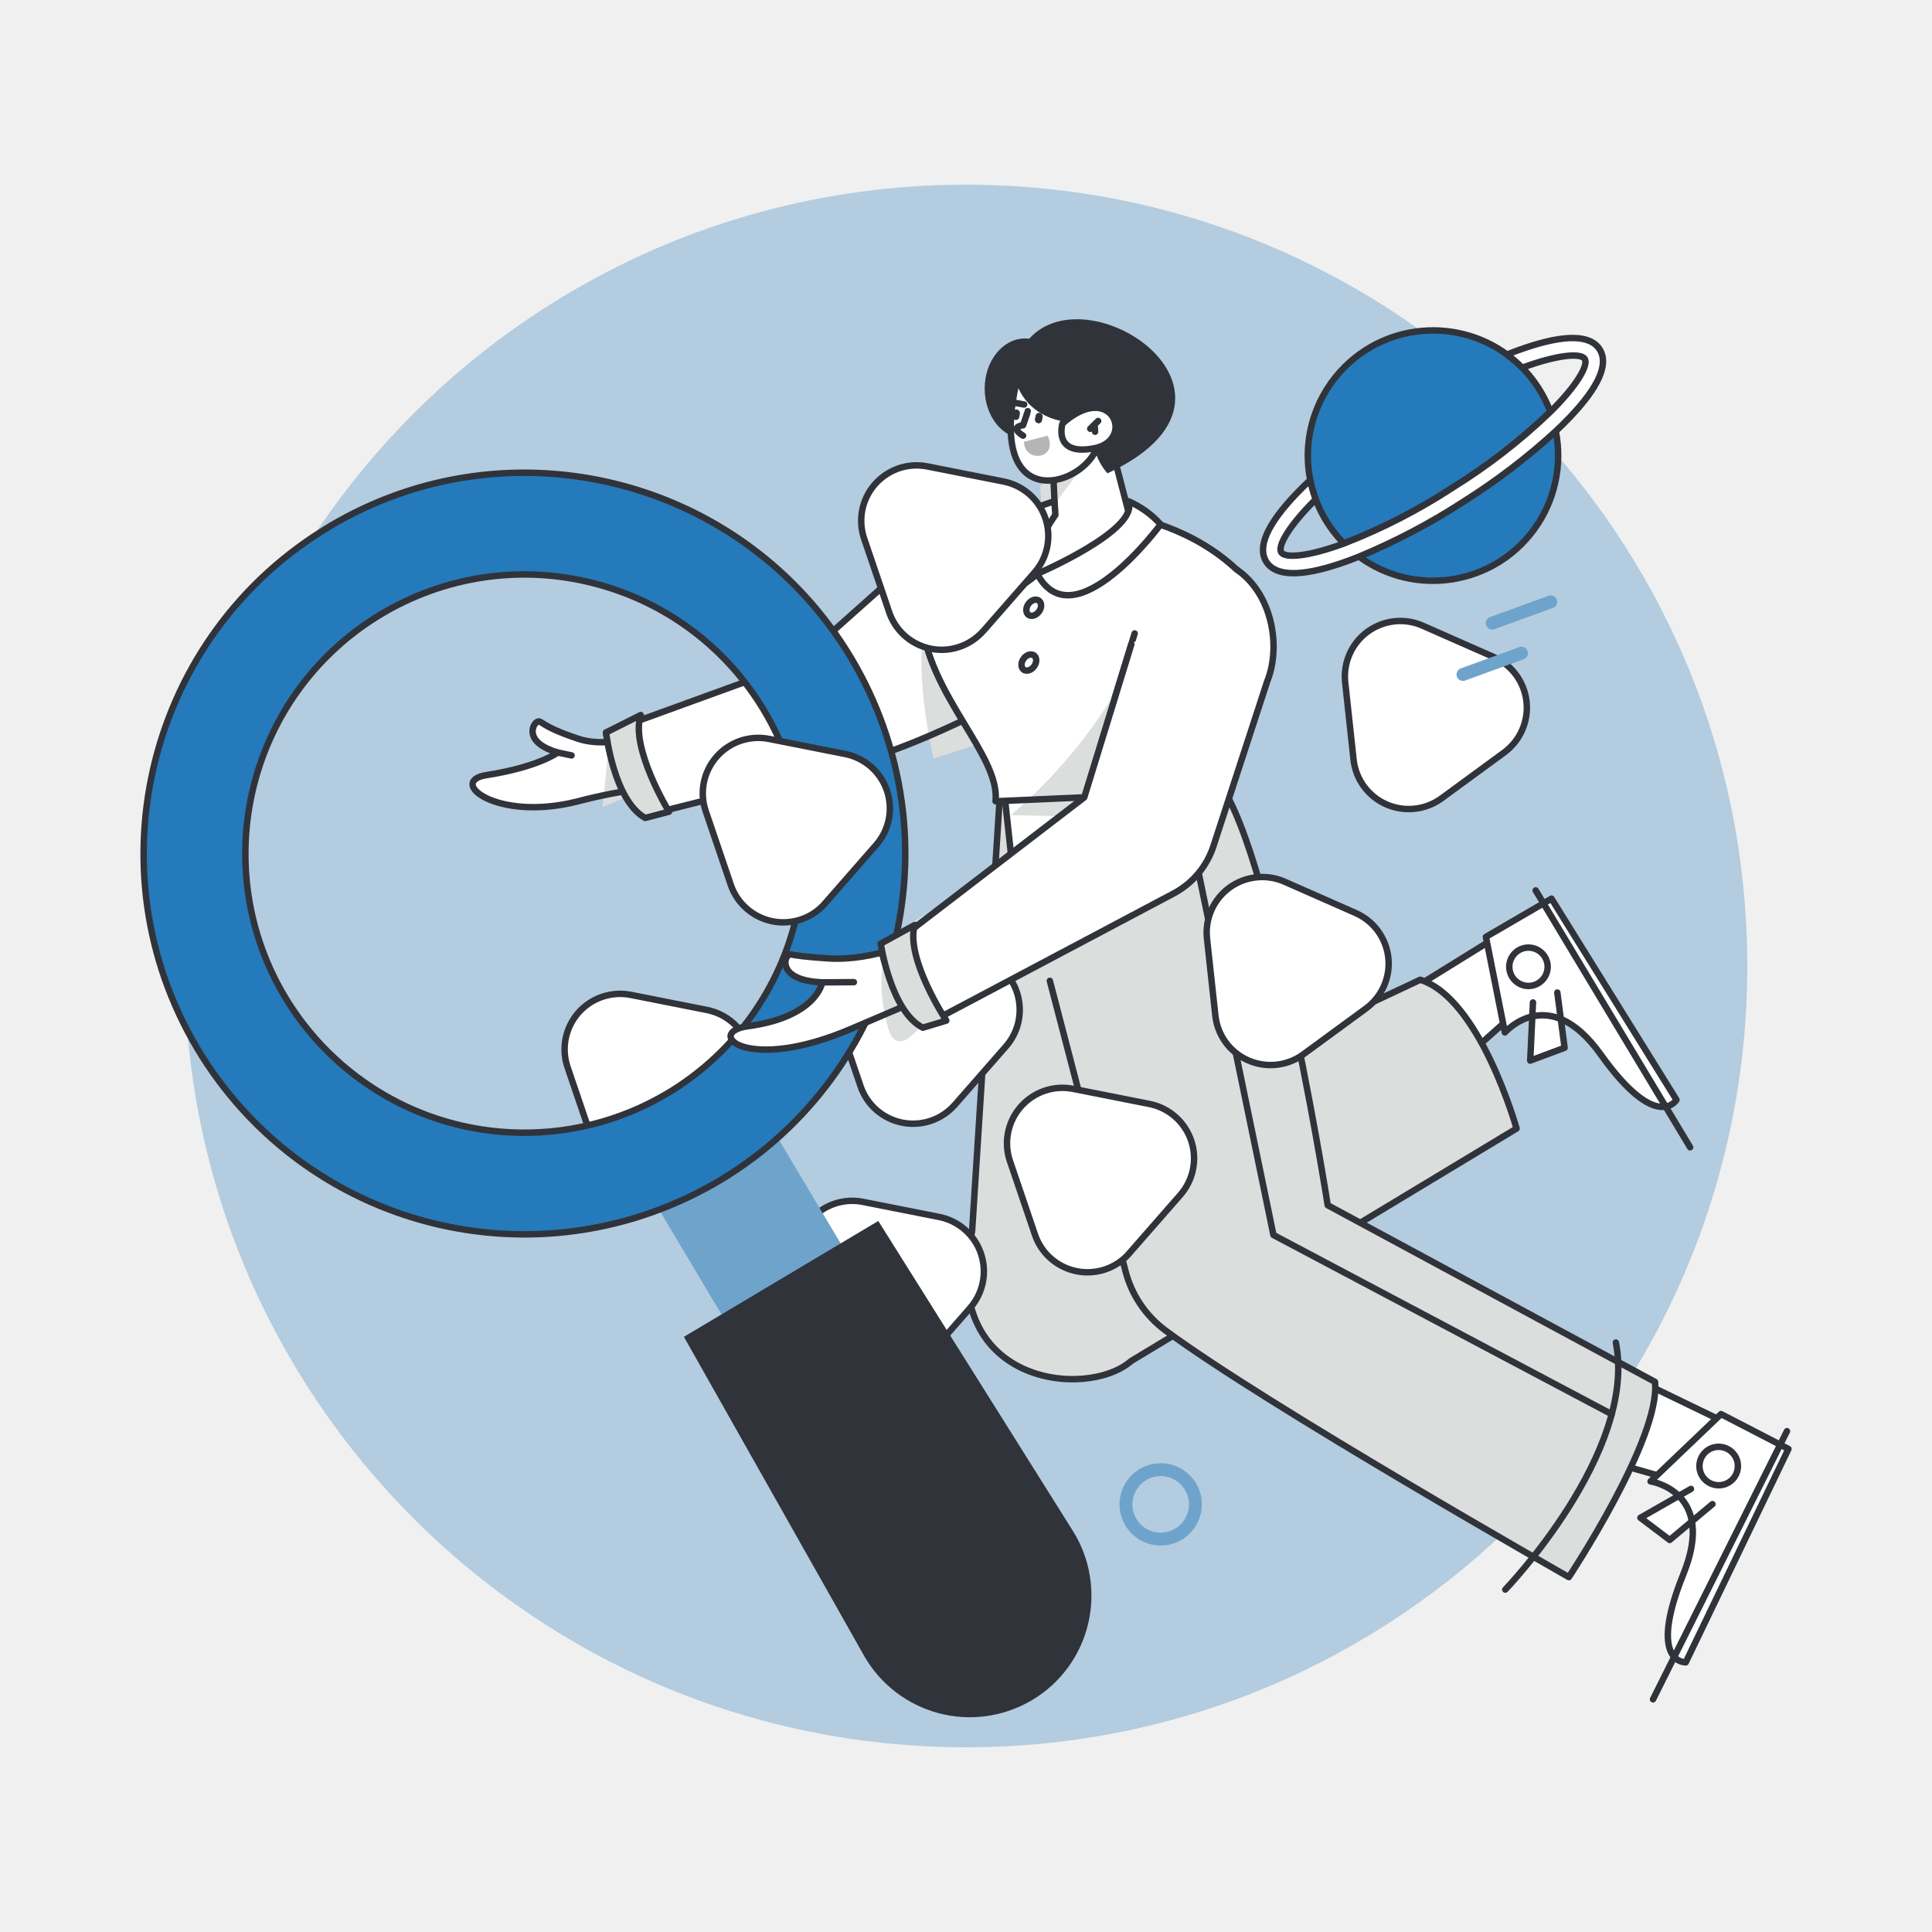
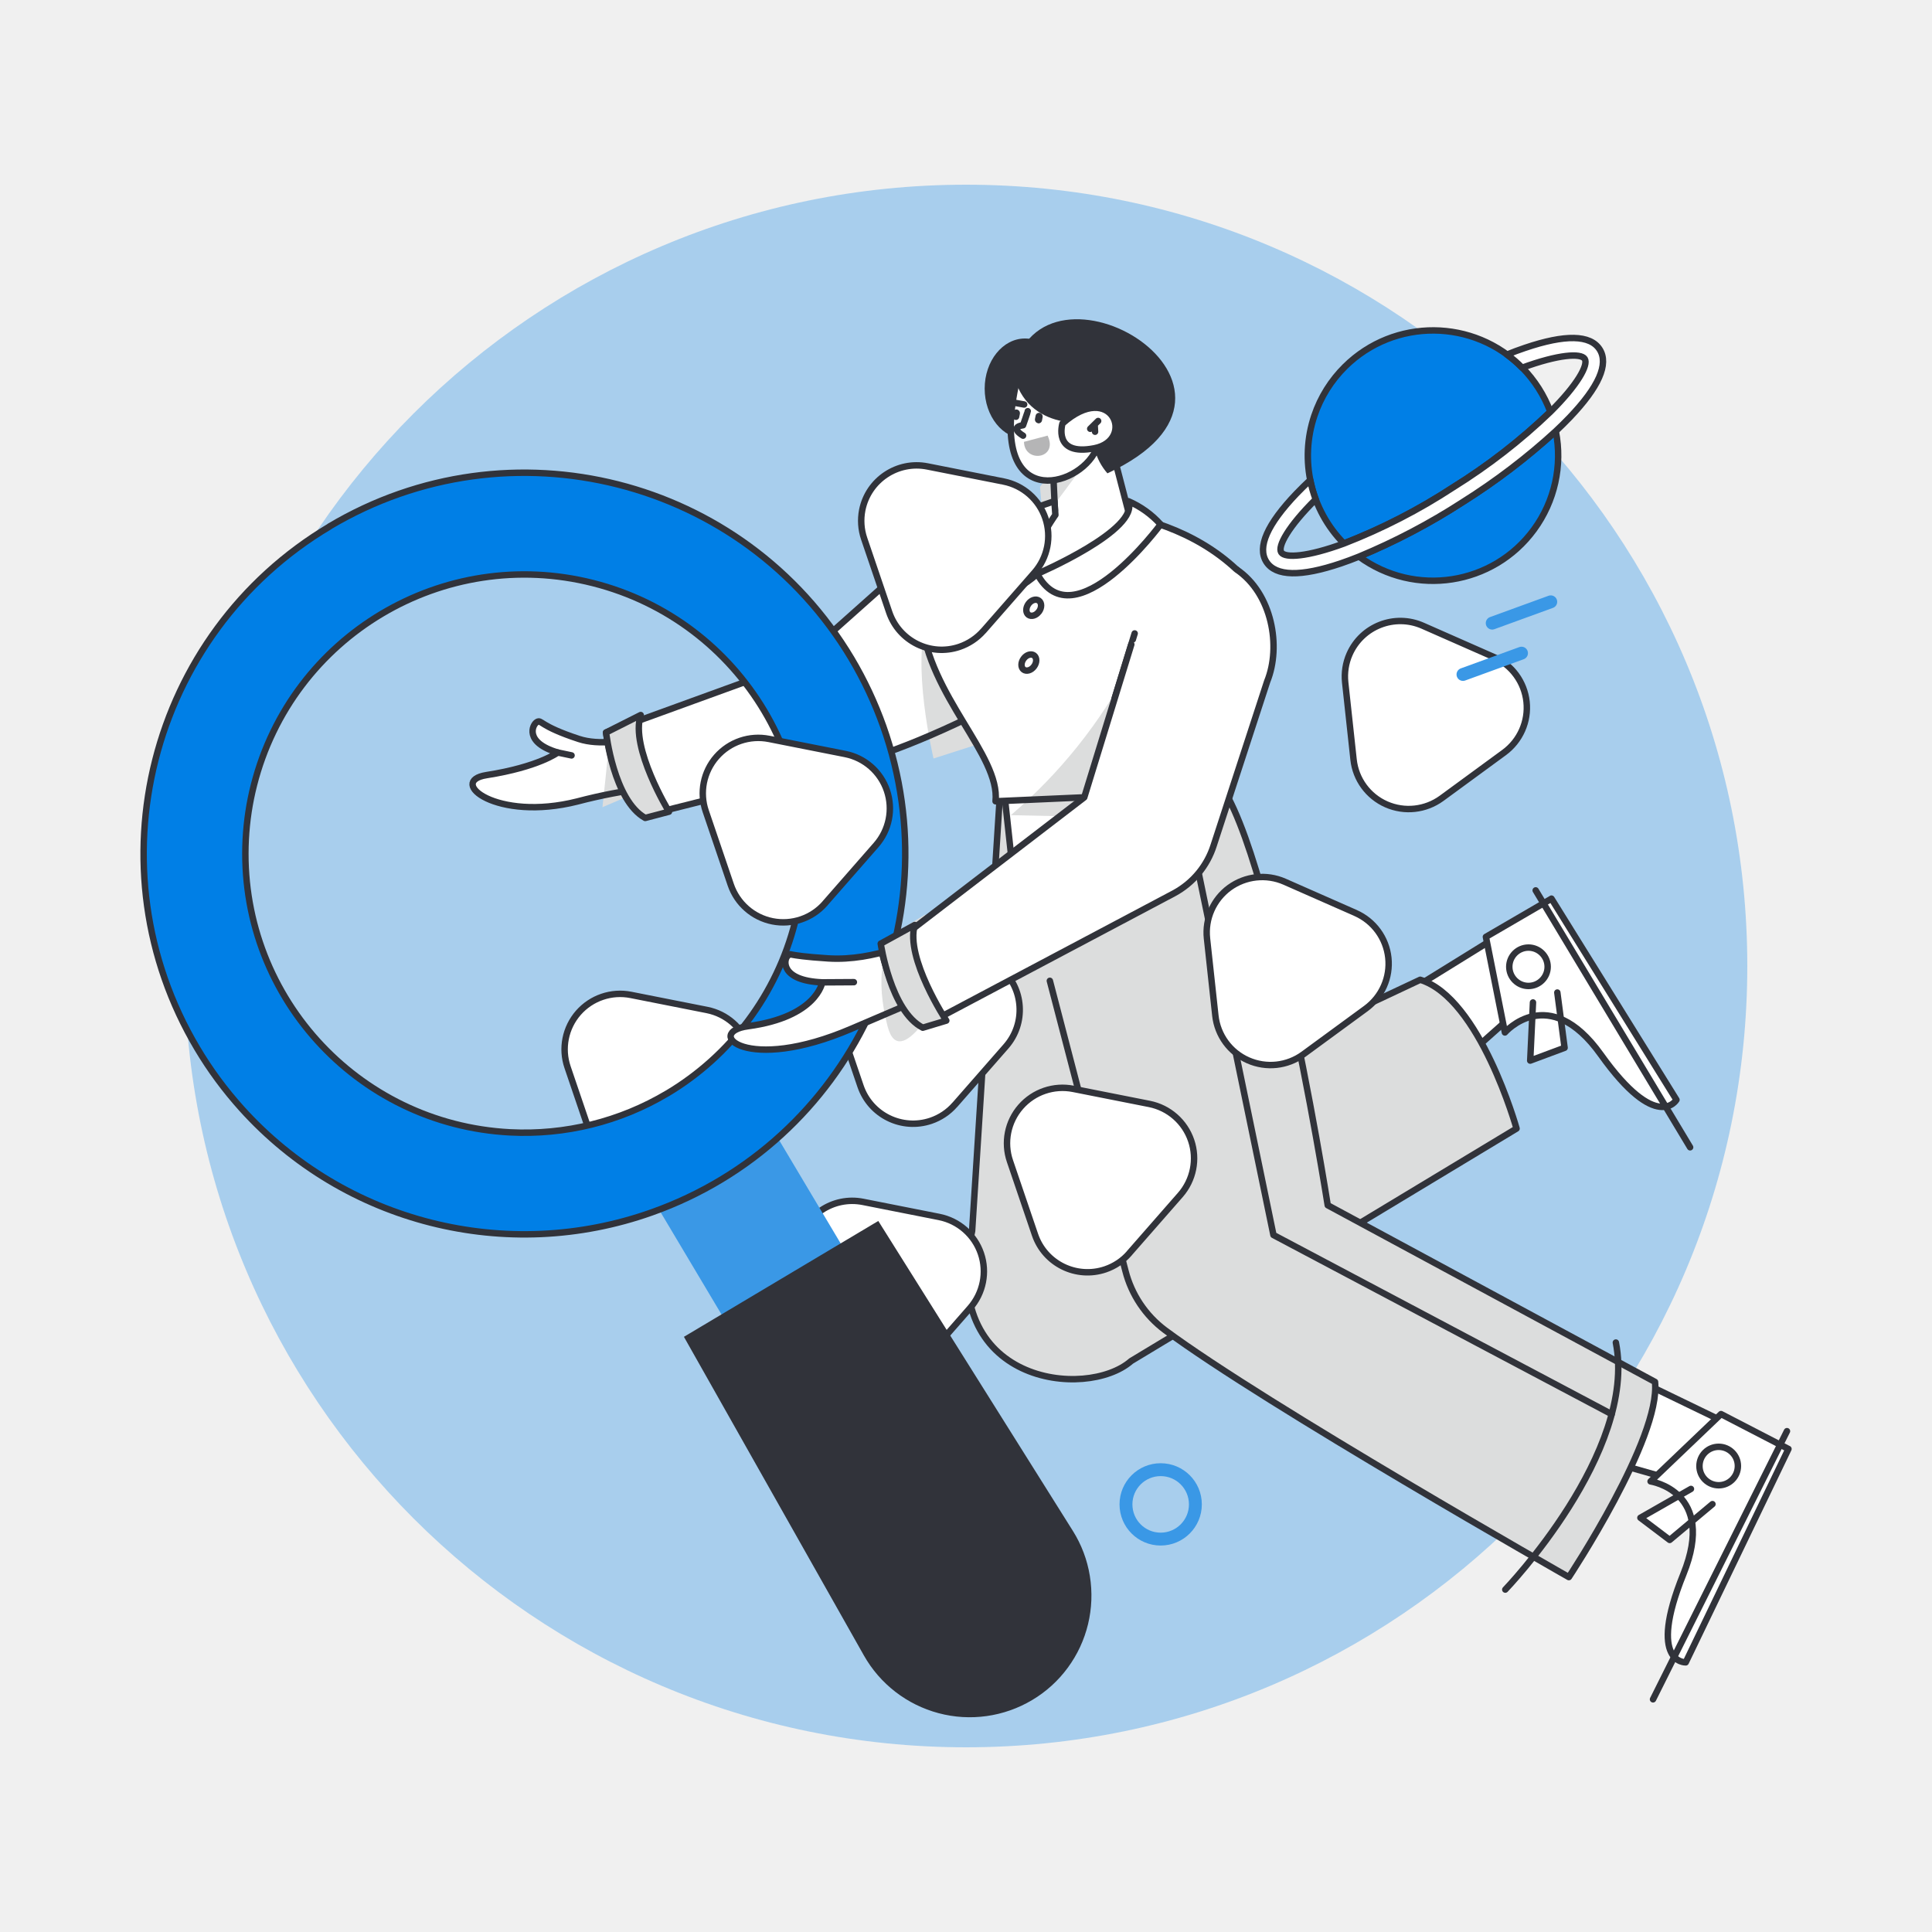
<svg xmlns="http://www.w3.org/2000/svg" id="a" viewBox="0 0 300 300">
  <defs>
-     <style>.b,.c,.d{stroke:#31333a;}.b,.c,.d,.e{stroke-linecap:round;stroke-linejoin:round;}.b,.f{fill:#dcdddd;}.c,.g{fill:#fff;}.d,.e{fill:none;}.h{isolation:isolate;opacity:.3;}.h,.i,.j,.k,.f,.l,.g{stroke-width:0px;}.h,.k{fill:#247aba;}.e{stroke:#6ea4cc;stroke-width:2px;}.i{fill:#31333a;}.j{fill:#6ea4cc;}.l{fill:#b5b5b6;}</style>
+     <style>.b,.c,.d{stroke:#31333a;}.b,.c,.d,.e{stroke-linecap:round;stroke-linejoin:round;}.b,.f{fill:#dcdddd;}.c,.g{fill:#fff;}.d,.e{fill:none;}.h{isolation:isolate;opacity:.3;}.h,.i,.j,.k,.f,.l,.g{stroke-width:0px;}.h,.k{fill:#007fe6;}.e{stroke:#3a98e6;stroke-width:2px;}.i{fill:#31333a;}.j{fill:#3a98e6;}.l{fill:#b5b5b6;}</style>
  </defs>
  <path class="h" d="m150,271.32c67,0,121.32-54.32,121.32-121.32S217,28.68,150,28.68,28.68,83,28.68,150s54.32,121.32,121.32,121.32Z" />
  <path class="k" d="m240.74,63.95c-.96-2.57-2.45-4.91-4.37-6.86-7.54-7.64-19.86-7.72-27.5-.18-2.17,2.14-3.81,4.76-4.78,7.65-2.33,6.94-.56,14.61,4.58,19.82,5.95-2.31,11.64-5.24,16.98-8.73,5.42-3.36,10.48-7.29,15.08-11.71Z" />
  <path class="d" d="m240.74,63.95c-.96-2.57-2.45-4.91-4.37-6.86-7.54-7.64-19.86-7.72-27.5-.18-2.17,2.14-3.81,4.76-4.78,7.65-2.33,6.94-.56,14.61,4.58,19.82,5.95-2.31,11.64-5.24,16.98-8.73,5.42-3.36,10.48-7.29,15.08-11.71h0Z" />
  <path class="k" d="m211.03,86.43c8.67,6.34,20.83,4.46,27.17-4.21,3.21-4.39,4.44-9.93,3.38-15.27-4.48,4.1-9.32,7.79-14.46,11.02-5.1,3.3-10.48,6.13-16.09,8.46Z" />
  <path class="d" d="m211.03,86.43c8.67,6.34,20.83,4.46,27.17-4.21,3.21-4.39,4.44-9.93,3.38-15.27-4.48,4.1-9.32,7.79-14.46,11.02-5.1,3.3-10.48,6.13-16.09,8.46h0Z" />
  <path class="g" d="m248.39,54.25c-1.45-2.27-5.34-2.35-11.57-.24-.95.32-1.89.67-2.82,1.05.84.61,1.63,1.29,2.36,2.04,5.63-2.07,9.13-2.3,9.72-1.37.59.93-1.09,4.01-5.35,8.23-4.6,4.42-9.66,8.34-15.08,11.71-5.34,3.5-11.03,6.42-16.98,8.73-5.63,2.07-9.13,2.3-9.72,1.37-.59-.93,1.09-4.01,5.35-8.23-.36-.98-.65-1.98-.85-3-.73.69-1.45,1.39-2.14,2.11-4.54,4.76-6.12,8.32-4.67,10.59,1.45,2.27,5.34,2.35,11.57.24.91-.31,1.85-.66,2.82-1.05,5.61-2.33,11-5.16,16.09-8.46,5.14-3.23,9.98-6.91,14.46-11.02.73-.69,1.45-1.39,2.14-2.11,4.55-4.76,6.12-8.32,4.67-10.59h0Z" />
  <path class="d" d="m248.39,54.25c-1.45-2.27-5.34-2.35-11.57-.24-.95.32-1.89.67-2.82,1.05.84.61,1.63,1.29,2.36,2.04,5.63-2.07,9.13-2.3,9.72-1.37.59.93-1.09,4.01-5.35,8.23-4.6,4.42-9.66,8.34-15.08,11.71-5.34,3.5-11.03,6.42-16.98,8.73-5.63,2.07-9.13,2.3-9.72,1.37-.59-.93,1.09-4.01,5.35-8.23-.36-.98-.65-1.98-.85-3-.73.69-1.45,1.39-2.14,2.11-4.54,4.76-6.12,8.32-4.67,10.59,1.45,2.27,5.34,2.35,11.57.24.91-.31,1.85-.66,2.82-1.05,5.61-2.33,11-5.16,16.09-8.46,5.14-3.23,9.98-6.91,14.46-11.02.73-.69,1.45-1.39,2.14-2.11,4.55-4.76,6.12-8.32,4.67-10.59h0Z" />
  <path class="g" d="m259.83,229.79l7.66-9.11-25.24-12.21-5.89,14.64,23.48,6.68Z" />
  <path class="d" d="m259.83,229.79l7.66-9.11-25.24-12.21-5.89,14.64,23.48,6.68Z" />
  <path class="g" d="m277.7,224.99l-10.46-5.41-10.94,10.45s10.3,1.52,5.09,14.41c-5.63,13.93.37,13.69.37,13.69l15.95-33.14h0Z" />
  <path class="d" d="m277.48,222.23l-20.8,41.64" />
  <path class="c" d="m266.88,230.63c1.65,0,2.98-1.34,2.98-2.99,0-1.65-1.34-2.98-2.99-2.98s-2.98,1.34-2.98,2.99c0,1.65,1.34,2.98,2.99,2.98h0Z" />
  <path class="g" d="m262.57,231.2l-7.85,4.48,4.55,3.44,6.64-5.56" />
  <path class="d" d="m262.57,231.2l-7.85,4.48,4.55,3.44,6.64-5.56" />
  <path class="d" d="m277.7,224.99l-10.46-5.41-10.94,10.45s10.3,1.52,5.09,14.41c-5.63,13.93.37,13.69.37,13.69l15.95-33.14h0Z" />
  <path class="g" d="m235.37,157.21l-3.58-11.35-23.84,14.75,9.2,12.83,18.23-16.23h0Z" />
  <path class="d" d="m235.37,157.21l-3.58-11.35-23.84,14.75,9.2,12.83,18.23-16.23h0Z" />
  <path class="g" d="m240.91,139.55l-10.18,5.93,2.95,14.84s6.81-7.88,14.89,3.43c8.73,12.23,11.75,7.03,11.75,7.03l-19.41-31.24h0Z" />
  <path class="d" d="m238.46,138.26l23.98,39.89" />
  <path class="c" d="m237.34,153.1c1.65,0,2.98-1.34,2.98-2.98s-1.34-2.98-2.98-2.98-2.98,1.34-2.98,2.98,1.34,2.98,2.98,2.98Z" />
  <path class="g" d="m238.04,155.66l-.43,9.03,5.34-1.99-1.13-8.58" />
  <path class="d" d="m238.04,155.66l-.43,9.03,5.34-1.99-1.13-8.58" />
  <path class="d" d="m240.91,139.55l-10.18,5.93,2.95,14.84s6.81-7.88,14.89,3.43c8.73,12.23,11.75,7.03,11.75,7.03l-19.41-31.24h0Z" />
  <path class="f" d="m175.92,100.14c-1.26,15.54-19.03,25.62-19.03,25.62l24.67,2.44-4.17-18.74" />
  <path class="f" d="m220.53,152.14c9.3,2.85,14.96,23.1,14.96,23.1l-59.85,36.1c-6.93,6.08-30.02,3.6-24.69-20.19l4.36-68.45,28.75-4.92-2.12,52.5,38.59-18.14h0Z" />
  <path class="f" d="m165.38,135.21l28.06,79.57-4.68-64.21-15.13-8.65" />
  <path class="d" d="m165.38,135.21l28.06,79.57-4.68-64.21-15.13-8.65" />
  <path class="d" d="m220.53,152.14c9.3,2.85,14.96,23.1,14.96,23.1l-59.85,36.1c-6.93,6.08-30.02,3.6-24.69-20.19l4.36-68.45,28.75-4.92-2.12,52.5,38.59-18.14h0Z" />
  <path class="f" d="m155.31,122.7s21.99-3.2,31.11-3.2,19.75,67.65,19.75,67.65l50.82,27.43c.92,8.74-13.38,30.31-13.38,30.31,0,0-47.06-26.74-62.71-38.35-3.03-2.27-5.2-5.51-6.14-9.19l-11.74-45.05" />
  <path class="d" d="m250.91,208.47c3.37,17.03-17.17,38.36-17.17,38.36" />
  <path class="d" d="m184.61,128.2l13.13,63.57,52.52,27.82" />
  <path class="d" d="m155.31,122.7s21.99-3.2,31.11-3.2,19.75,67.65,19.75,67.65l50.82,27.43c.92,8.74-13.38,30.31-13.38,30.31,0,0-47.06-26.74-62.71-38.35-3.03-2.27-5.2-5.51-6.14-9.19l-11.74-45.05" />
  <path class="g" d="m106.67,112.02s-10.54,4.77-16.77,2.73c-6.24-2.04-5.77-3.04-6.51-2.64-.73.4-2.02,3.19,3.22,4.74,0,0-2.95,2.24-11.07,3.51-6.14.96,1.53,7.28,14.12,4.09,7.17-1.89,14.56-2.79,21.97-2.67l-4.96-9.77h0Z" />
  <path class="f" d="m94.62,114.93c-.32,3.42-1.07,10.41-1.07,10.41l6.82-2.92-4.25-6.31" />
  <path class="d" d="m106.67,112.02s-10.54,4.77-16.77,2.73c-6.24-2.04-5.77-3.04-6.51-2.64-.73.4-2.02,3.19,3.22,4.74,0,0-2.95,2.24-11.07,3.51-6.14.96,1.53,7.28,14.12,4.09,7.17-1.89,14.56-2.79,21.97-2.67l-4.96-9.77h0Z" />
  <path class="g" d="m94.11,113.74s1.31,10.06,5.92,12.93l32-8.06c18.13-4.69,43.9-21.5,43.9-21.5l-28.38-15.33-23.75,21.17-29.69,10.79Z" />
  <path class="f" d="m144.11,95.85c-2.73,6.9.85,21.93.85,21.93l16.53-5.31-11.34-11.72" />
  <path class="c" d="m179.2,120.87l-11.03-4.86c-4.35-1.92-9.44.05-11.36,4.4h0c-.61,1.39-.85,2.91-.68,4.41l1.31,11.98c.16,1.5.72,2.94,1.61,4.16,2.81,3.84,8.2,4.67,12.03,1.87,0,0,0,0,0,0l9.72-7.12c2.48-1.82,3.81-4.82,3.48-7.89-.33-3.06-2.27-5.71-5.09-6.95h0Zm-30.93,50.68l7.94-9.07c3.13-3.58,2.77-9.02-.81-12.16-1.14-1-2.52-1.68-4-1.97l-11.82-2.34c-3.02-.6-6.13.46-8.16,2.78-2.03,2.32-2.67,5.54-1.68,8.45l3.88,11.41c1.53,4.51,6.43,6.91,10.94,5.38,1.43-.49,2.71-1.34,3.7-2.48Zm-41.62,8.48l7.94-9.07c2.03-2.32,2.67-5.54,1.68-8.45-.99-2.91-3.46-5.08-6.48-5.68l-11.82-2.34c-3.02-.6-6.13.46-8.16,2.77-2.03,2.32-2.67,5.54-1.68,8.45l3.88,11.41c.99,2.91,3.46,5.08,6.48,5.68,3.02.6,6.13-.46,8.16-2.78Zm103.85-38.26l-11.03-4.86c-2.82-1.24-6.08-.88-8.57.93-2.48,1.82-3.81,4.82-3.48,7.88l1.3,11.98c.33,3.06,2.27,5.71,5.09,6.95,2.82,1.24,6.08.89,8.57-.93l9.72-7.12c2.48-1.82,3.81-4.82,3.48-7.88-.33-3.06-2.27-5.71-5.09-6.95h0Zm-35.16,52.85l7.94-9.07c2.03-2.32,2.67-5.54,1.68-8.45-.99-2.91-3.46-5.08-6.48-5.68l-11.82-2.34c-3.02-.6-6.13.46-8.16,2.78-2.03,2.32-2.67,5.54-1.67,8.45l3.88,11.41c1.53,4.51,6.43,6.91,10.94,5.38,1.43-.49,2.71-1.34,3.7-2.48Zm-32.64,17.55l7.94-9.07c2.03-2.32,2.67-5.54,1.68-8.45-.99-2.91-3.46-5.08-6.48-5.68l-11.82-2.34c-4.67-.93-9.2,2.11-10.13,6.78-.29,1.48-.19,3.02.3,4.45l3.88,11.41c.99,2.91,3.46,5.08,6.48,5.68,3.02.6,6.13-.46,8.16-2.77h0Z" />
  <path class="d" d="m94.11,113.74s1.31,10.06,5.92,12.93l32-8.06c18.13-4.69,43.9-21.5,43.9-21.5l-28.38-15.33-23.75,21.17-29.69,10.79Z" />
  <path class="g" d="m147.54,81.77c1.33-1.13,2.94-1.87,4.67-2.13,5.91-.89,26.87-3.31,39.79,8.78,1.35,1.19,1.97,3,1.63,4.77-1.56,7.33-14.98,25.75-11.72,30.02l-27.32,1.21c.72-7.18-10.31-16.3-11.52-28.2" />
  <path class="f" d="m175.47,103.46c-4.65,8.81-10.93,16.66-18.51,23.12l20.03.42-.23-11.29" />
  <path class="d" d="m147.54,81.77c1.33-1.13,2.94-1.87,4.67-2.13,5.91-.89,26.87-3.31,39.79,8.78,1.35,1.19,1.97,3,1.63,4.77-1.56,7.33-14.98,25.75-11.72,30.02l-27.32,1.21c.72-7.18-10.31-16.3-11.52-28.2" />
  <path class="i" d="m159.16,68.13c3.46,0,6.26-3.49,6.26-7.79s-2.8-7.78-6.26-7.78-6.26,3.49-6.26,7.78,2.8,7.79,6.26,7.79Z" />
  <path class="g" d="m171.49,65.1l3.82,14.7s-2.75,8.02-14.25,9.32c-4.24.48,2.75-9.86,2.75-9.86l-.72-15.62,8.39,1.46Z" />
  <path class="f" d="m161.95,80.74l6.61-8.9-4.39.36-2.68,3.39" />
  <path class="d" d="m171.49,65.1l3.82,14.7s-2.75,8.02-14.25,9.32c-4.24.48,2.75-9.86,2.75-9.86l-.72-15.62,8.39,1.46Z" />
  <path class="c" d="m169.88,70.45c-3.41,5.8-16.91,8.5-11.79-12.24.41-1.67,11.79-1.26,11.79-1.26,0,0,3.41,7.7,0,13.5h0Z" />
  <path class="i" d="m157.33,57.87c2.07,9.54,12.56,7.67,12.56,7.67-.6,2.83.16,5.78,2.07,7.96,28.89-13.4-10.41-36.33-14.64-15.63h0Z" />
  <path class="c" d="m164.98,65.76c7.65-6.79,11.41,2.59,4.93,3.85-6.48,1.26-4.93-3.85-4.93-3.85Z" />
  <path class="g" d="m159.59,63.85c0,.1-.73,2.18-.73,2.18-2.24.33,0,1.62,0,1.62" />
  <path class="d" d="m159.59,63.85c0,.1-.73,2.18-.73,2.18-2.24.33,0,1.62,0,1.62" />
  <path class="i" d="m157.63,65.19c-.3-.06-.5-.36-.45-.66l.1-.51c.04-.22.21-.39.43-.43.32-.05.61.16.66.48,0,.06,0,.13,0,.19l-.1.52c-.01.07-.04.14-.08.2-.08.12-.21.2-.35.23-.07.01-.14,0-.21,0h0Z" />
  <path class="d" d="m156.39,62.33l2.64.48" />
  <path class="i" d="m161.16,65.71c-.3-.06-.5-.36-.45-.66l.1-.51c.04-.22.21-.39.43-.43.31-.05.61.16.66.48.01.06.01.13,0,.19l-.1.52c-.03.14-.11.27-.24.35-.12.08-.27.11-.41.07h0Z" />
  <path class="d" d="m160.79,62.85l2.64.48" />
  <path class="l" d="m159,68.61l3.67-.97c1.73,3.63-3.57,4.34-3.67.97Z" />
  <path class="d" d="m169.29,66.58l1.23-1.21m-.48,1.67l-.06-1.07" />
  <path class="b" d="m99.49,111.03l-5.38,2.71s1.18,10.54,6.08,13.27l3.69-.97s-6.07-9.95-4.39-15Z" />
  <path class="j" d="m113.24,164.05l-18.5,11.03,24.15,40.53,18.5-11.03-24.15-40.53Z" />
  <path class="i" d="m160.26,263.99c-4.37,2.6-9.61,3.34-14.52,2.03-4.92-1.31-9.1-4.54-11.6-8.97l-27.94-49.47,30.18-17.99,30.21,48.12c1.34,2.13,2.24,4.51,2.64,7,.82,5.02-.41,10.16-3.43,14.26-1.49,2.03-3.38,3.74-5.54,5.02Z" />
  <path class="k" d="m51.17,81.76c-28.05,16.71-37.24,53-20.53,81.05,1.98,3.33,4.29,6.45,6.88,9.33,16.01,17.76,41.15,24.12,63.68,16.12,30.77-10.92,46.87-44.71,35.95-75.49-1.3-3.65-2.95-7.17-4.93-10.5-16.72-28.05-53-37.24-81.06-20.52h0Zm52.45,88.02c-7.36,4.39-15.86,6.49-24.42,6.05-23.91-1.24-42.28-21.62-41.04-45.53.15-2.83.57-5.64,1.27-8.39,5.88-23.2,29.45-37.25,52.65-31.37,23.2,5.88,37.25,29.45,31.37,52.65-2.82,11.14-9.95,20.7-19.82,26.59h0Z" />
  <path class="d" d="m51.17,81.76c-28.05,16.71-37.24,53-20.53,81.05,1.98,3.33,4.29,6.45,6.88,9.33,16.01,17.76,41.15,24.12,63.68,16.12,30.77-10.92,46.87-44.71,35.95-75.49-1.3-3.65-2.95-7.17-4.93-10.5-16.72-28.05-53-37.24-81.06-20.52h0Zm52.45,88.02c-7.36,4.39-15.86,6.49-24.42,6.05-23.91-1.24-42.28-21.62-41.04-45.53.15-2.83.57-5.64,1.27-8.39,5.88-23.2,29.45-37.25,52.65-31.37,23.2,5.88,37.25,29.45,31.37,52.65-2.82,11.14-9.95,20.7-19.82,26.59h0Z" />
  <path class="c" d="m175.2,77.82c1.92.83,3.63,2.06,5.02,3.61,0,0-13.51,18.31-19.16,7.68,0,0,16.05-6.88,14.13-11.29Z" />
  <path class="c" d="m161.07,89.11c-8.66,7.79-8.96-5.1-.3-10.28l2.96-1.01.15,2.14s-4.91,6.8-2.8,9.15Zm.26,5.86c.45-.61.44-1.37-.01-1.7-.45-.33-1.18-.11-1.62.5s-.44,1.37,0,1.7c.45.33,1.18.11,1.62-.5Zm-.76,8.51c.45-.61.44-1.37,0-1.7-.45-.33-1.18-.11-1.62.5-.45.61-.44,1.37,0,1.7.45.33,1.18.11,1.62-.5Z" />
  <path class="d" d="m176.19,98.36l-3.09,10.03m0,18.28l-4.75-2.85m-79.6-6.52l-2.14-.45" />
  <path class="g" d="m142.81,145.78s-6.9,3.51-14.21,3.04c-7.31-.47-5.59-.96-6.27-.4-.68.56-1.18,3.85,5.35,4.12,0,0-.84,5.37-11.53,6.81-6.84.92-.4,7.48,16.13.36,7.68-3.31,15.37-6.57,23.08-9.81l-12.56-4.13h0Z" />
  <path class="f" d="m140.17,144.13c-3.23,1.97-4.27,8.03-2.33,15.3,1.93,7.27,8.51-5.27,8.51-5.27l-2.68-12.16" />
  <path class="d" d="m142.81,145.78s-6.9,3.51-14.21,3.04c-7.31-.47-5.59-.96-6.27-.4-.68.56-1.18,3.85,5.35,4.12,0,0-.84,5.37-11.53,6.81-6.84.92-.4,7.48,16.13.36,7.68-3.31,15.37-6.57,23.08-9.81l-12.56-4.13h0Zm-10.22,6.73l-4.91.03" />
  <path class="g" d="m175.67,100.06l-7.31,23.76-31.41,24.09s1.84,8.35,6.24,11.52l39.14-20.74c2.93-1.59,5.12-4.24,6.13-7.42l8.31-25.47c2.19-5.4.78-13.61-4.75-17.37" />
  <path class="c" d="m128.1,140.28l7.94-9.07c2.03-2.32,2.67-5.54,1.68-8.45-.99-2.92-3.46-5.08-6.48-5.68l-11.82-2.34c-3.02-.6-6.13.46-8.16,2.78-2.03,2.32-2.67,5.54-1.67,8.45l3.88,11.41c.99,2.91,3.46,5.08,6.48,5.68,3.02.6,6.13-.46,8.16-2.78Zm103.85-38.26l-11.03-4.86c-4.36-1.92-9.44.06-11.36,4.41-.61,1.38-.84,2.9-.68,4.4l1.3,11.98c.33,3.06,2.27,5.71,5.09,6.95,2.82,1.24,6.08.88,8.57-.93l9.72-7.12c2.48-1.82,3.81-4.82,3.48-7.88-.33-3.06-2.27-5.71-5.09-6.95Zm-79.25-4.05l7.94-9.07c2.03-2.32,2.67-5.54,1.68-8.45-.99-2.91-3.46-5.08-6.48-5.68l-11.82-2.34c-4.67-.93-9.2,2.11-10.13,6.77-.29,1.49-.19,3.02.3,4.45l3.88,11.41c1.53,4.5,6.42,6.91,10.92,5.38h0c1.43-.49,2.71-1.34,3.71-2.48h0Z" />
  <path class="d" d="m175.67,100.06l-7.31,23.76-31.41,24.09s1.84,8.35,6.24,11.52l39.14-20.74c2.93-1.59,5.12-4.24,6.13-7.42l8.31-25.47c2.19-5.4.78-13.61-4.75-17.37" />
  <path class="b" d="m142.04,143.63l-5.28,2.9s1.54,10.5,6.53,13.05l3.65-1.1s-6.41-9.73-4.9-14.85Z" />
  <path class="e" d="m180.23,238.99c2.97,0,5.39-2.41,5.39-5.39s-2.41-5.39-5.39-5.39-5.39,2.41-5.39,5.39,2.41,5.39,5.39,5.39h0Zm51.48-142.23l9.09-3.31m-13.63,11.28l9.09-3.31" />
</svg>
